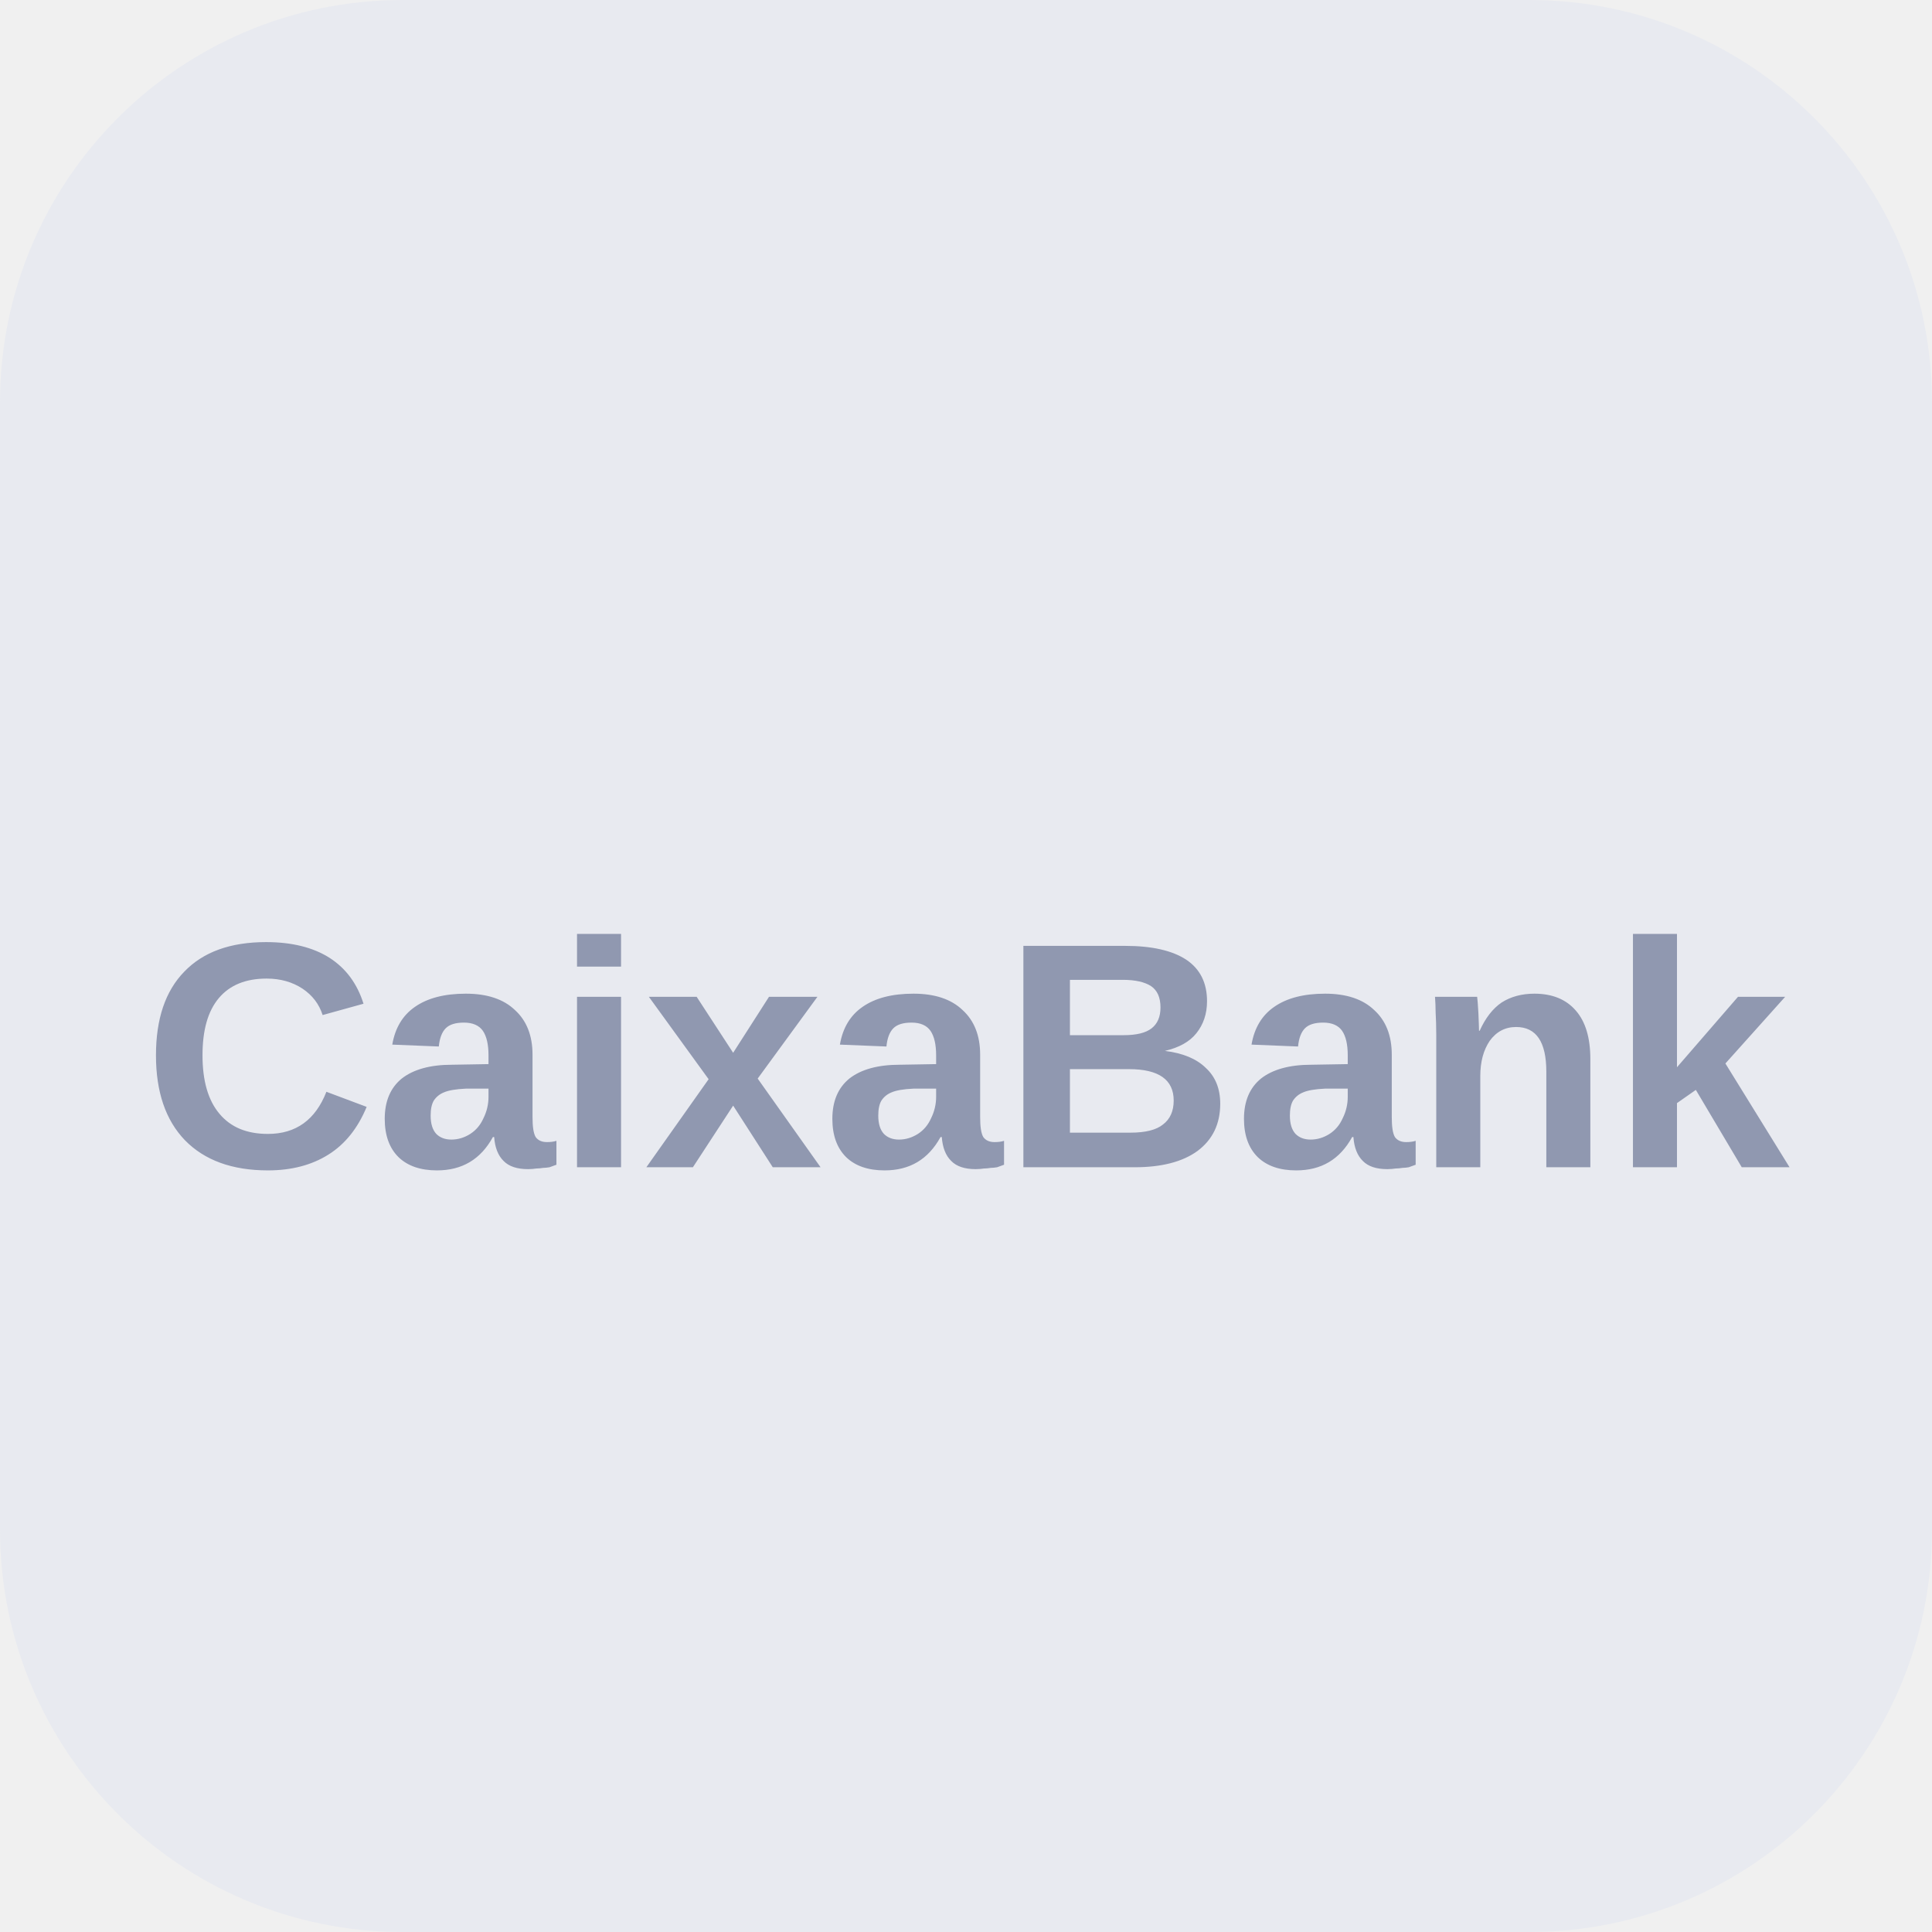
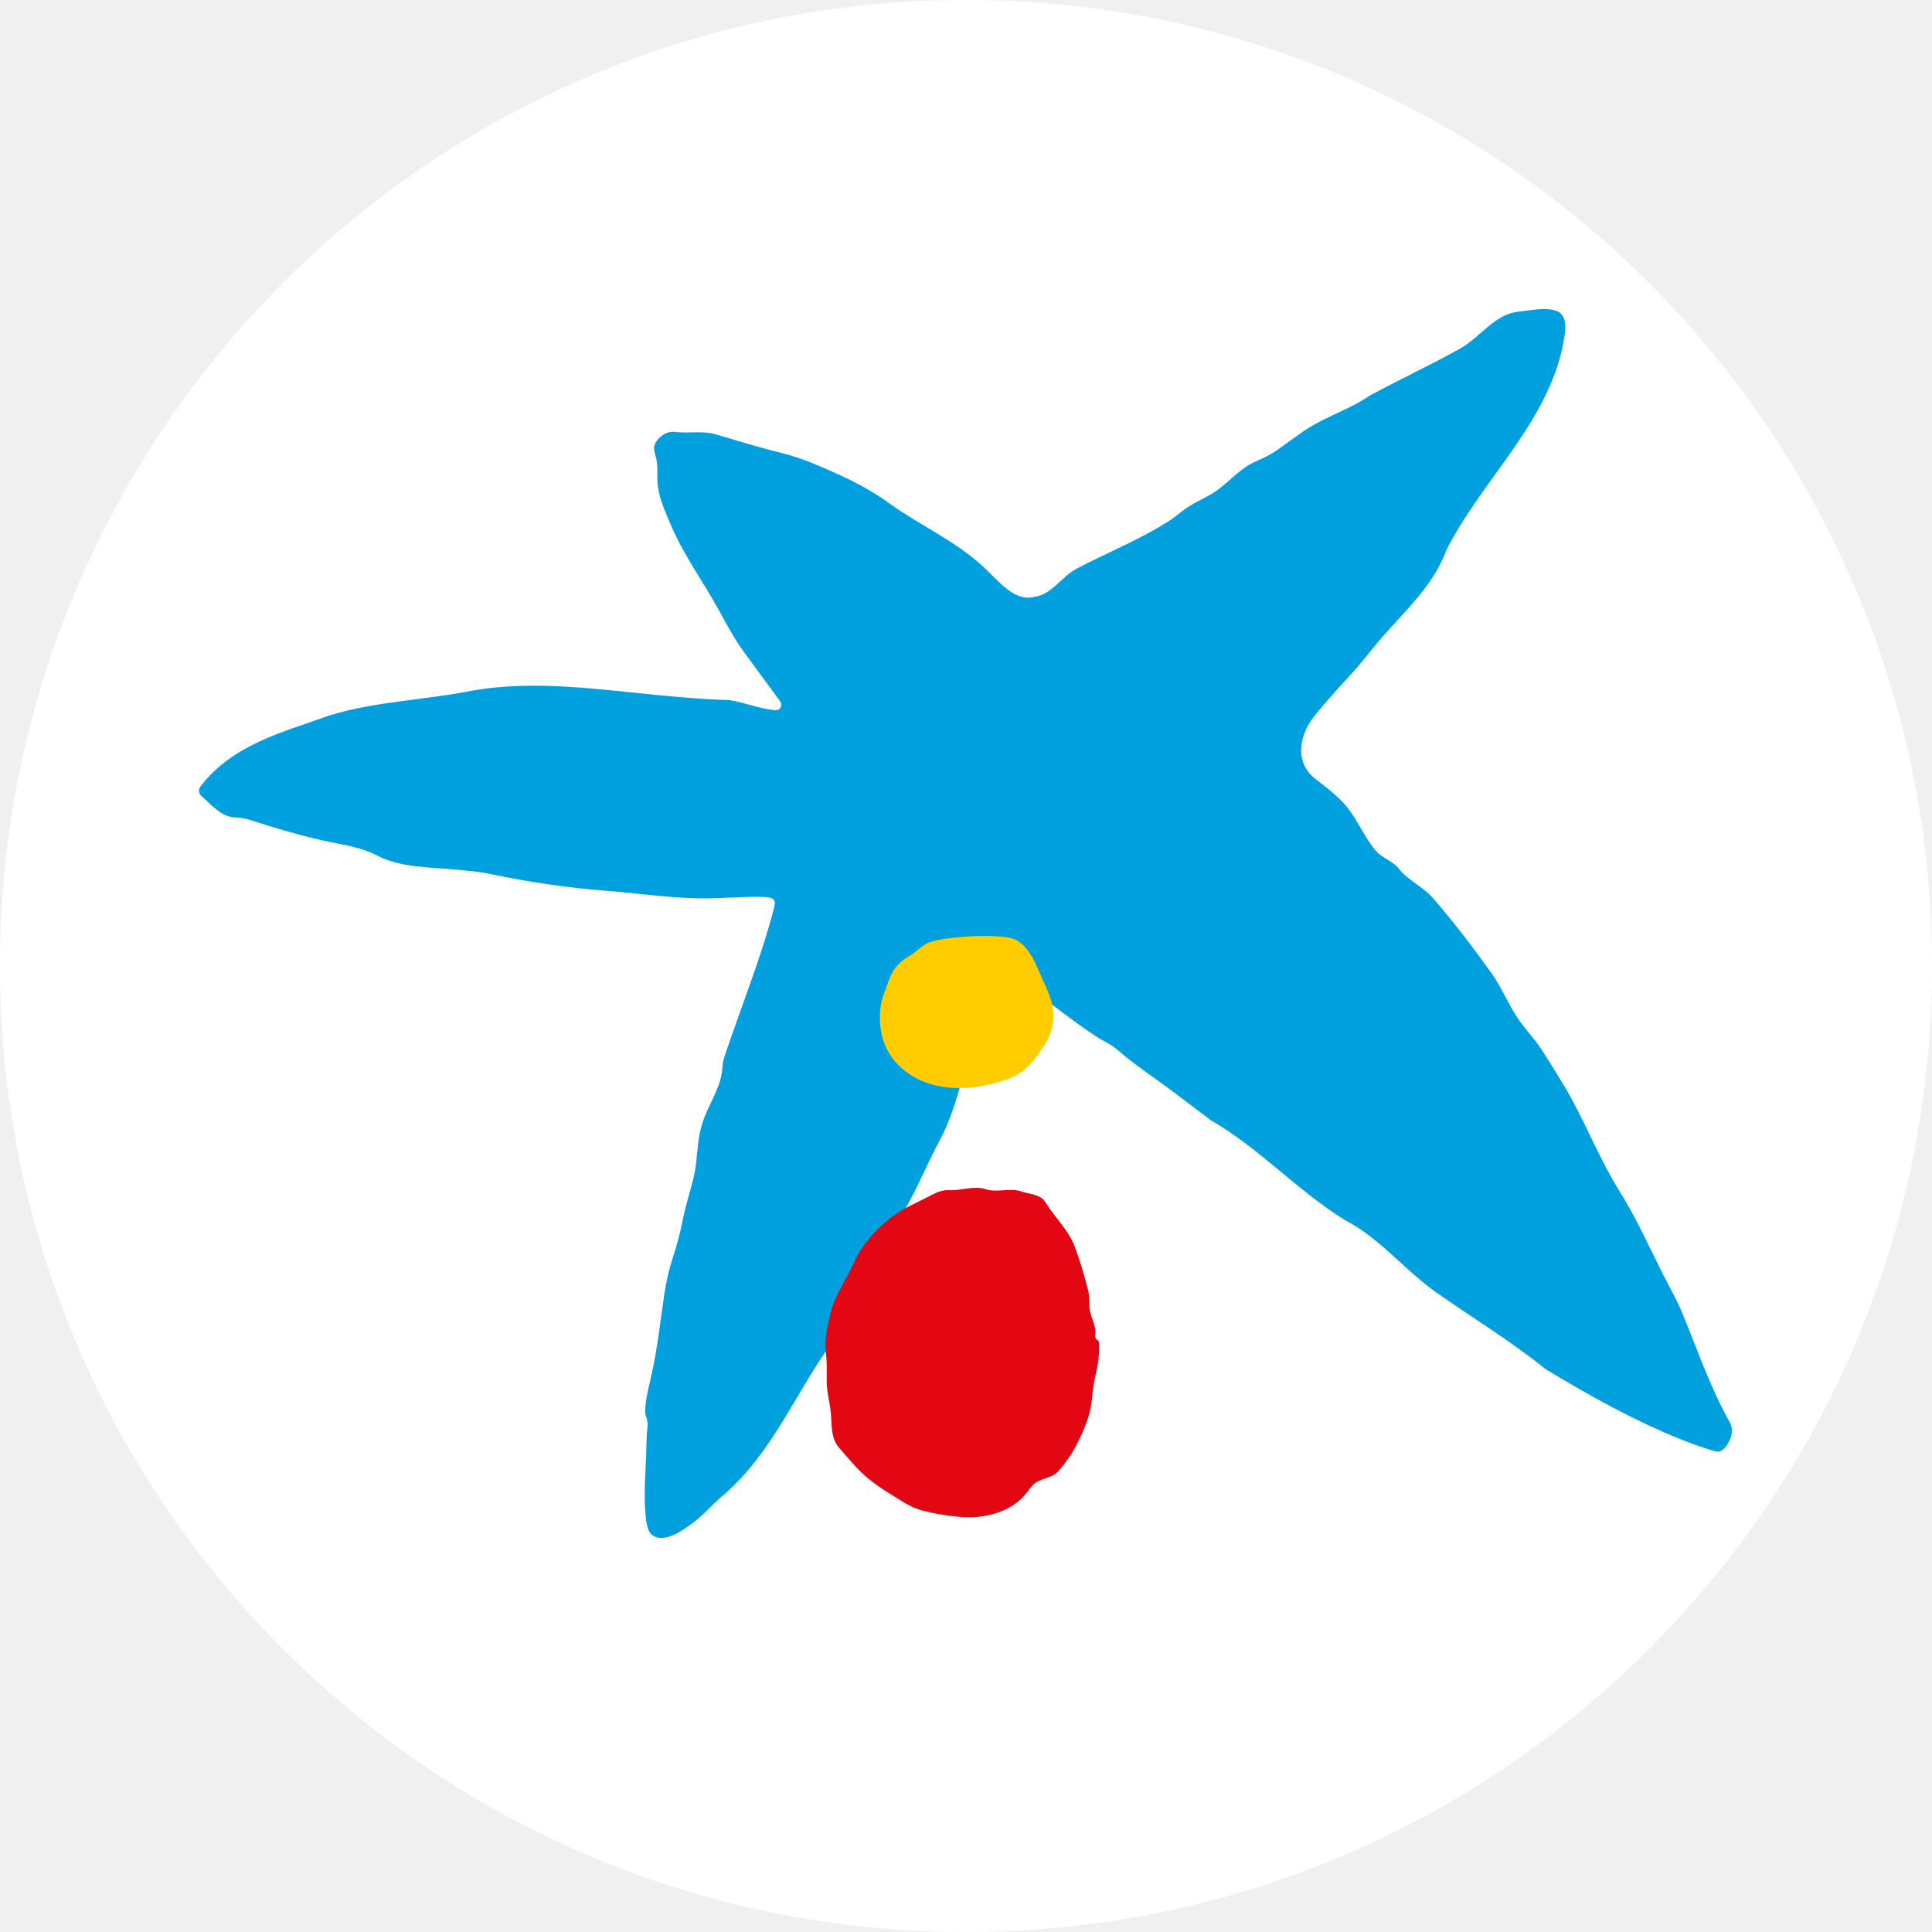
- <svg xmlns="http://www.w3.org/2000/svg" width="48" height="48" viewBox="0 0 48 48">
-   <rect width="48" height="48" rx="10" fill="#e8eaf0" />
-   <text x="24" y="29" font-family="Arial,sans-serif" font-size="8" font-weight="bold" fill="#9098b0" text-anchor="middle">CaixaBank</text>
+ <svg xmlns="http://www.w3.org/2000/svg" width="48" height="48" viewBox="0 0 48 48" fill="none">
+   <g clip-path="url(#clip0_30732_10785)">
+     <rect width="48" height="48" rx="24" fill="white" />
+     <path d="M38.685 7.731C38.888 7.807 38.908 8.072 38.879 8.286C38.6 10.369 36.874 11.834 35.943 13.646C35.584 14.639 34.777 15.276 34.108 16.106C33.914 16.348 33.719 16.59 33.507 16.817C33.223 17.12 32.945 17.436 32.68 17.758C32.252 18.278 32.16 18.963 32.699 19.367C32.92 19.532 33.146 19.711 33.339 19.908C33.692 20.269 33.855 20.744 34.174 21.129C34.33 21.318 34.599 21.385 34.749 21.578C34.973 21.864 35.361 22.035 35.599 22.309C36.123 22.913 36.591 23.531 37.049 24.168C37.314 24.535 37.478 24.969 37.737 25.341C37.912 25.592 38.131 25.813 38.297 26.071C38.478 26.349 38.65 26.631 38.824 26.915C39.345 27.768 39.703 28.744 40.234 29.591C40.639 30.237 40.966 30.959 41.306 31.64C41.46 31.951 41.64 32.251 41.774 32.571C42.166 33.511 42.485 34.469 42.989 35.361C43.063 35.519 43.026 35.676 42.956 35.816C42.886 35.956 42.767 36.103 42.617 36.059C42.324 35.972 42.021 35.865 41.738 35.751C40.586 35.287 39.478 34.669 38.395 34.013C37.525 33.31 36.592 32.749 35.69 32.115C34.905 31.563 34.273 30.752 33.418 30.316C32.228 29.577 31.284 28.524 30.084 27.833C29.769 27.592 29.454 27.358 29.138 27.119C28.683 26.773 28.192 26.462 27.764 26.083C27.607 25.944 27.397 25.859 27.222 25.744C26.545 25.297 25.905 24.751 25.222 24.314C25.026 24.189 24.886 24.29 24.804 24.508C24.792 24.538 24.771 24.561 24.749 24.584C24.606 24.734 24.508 24.903 24.435 25.081C24.009 26.125 23.875 27.335 23.348 28.33C23.306 28.407 23.266 28.485 23.226 28.562C23.023 28.96 22.849 29.374 22.637 29.767C22.011 30.923 21.433 32.095 20.764 33.227C19.782 34.529 19.228 36.083 17.932 37.182C17.775 37.316 17.628 37.463 17.481 37.608C17.321 37.763 17.152 37.886 16.974 38.004C16.74 38.159 16.389 38.312 16.184 38.12C16.119 38.06 16.095 37.966 16.073 37.88C16.065 37.851 16.06 37.822 16.056 37.792C15.973 37.199 16.05 36.486 16.061 35.887C16.063 35.753 16.067 35.618 16.084 35.483C16.095 35.391 16.089 35.297 16.057 35.21C16.036 35.151 16.025 35.088 16.029 35.024C16.049 34.703 16.133 34.404 16.199 34.102C16.339 33.46 16.411 32.783 16.508 32.133C16.555 31.824 16.627 31.515 16.725 31.218C16.823 30.918 16.903 30.613 16.963 30.303C17.036 29.932 17.161 29.57 17.245 29.201C17.263 29.12 17.278 29.038 17.288 28.955C17.33 28.599 17.344 28.231 17.455 27.89C17.473 27.836 17.492 27.782 17.513 27.729C17.678 27.32 17.927 26.953 17.948 26.513C17.953 26.414 17.978 26.312 18.01 26.218C18.423 24.991 18.909 23.801 19.233 22.547C19.252 22.475 19.269 22.384 19.21 22.339C19.145 22.29 19.061 22.288 18.98 22.285C18.535 22.272 18.103 22.307 17.678 22.318C16.819 22.339 15.958 22.202 15.101 22.135C14.1 22.057 13.105 21.912 12.122 21.701C11.89 21.654 11.64 21.637 11.389 21.611C10.701 21.54 9.939 21.57 9.333 21.236C8.993 21.068 8.613 21.001 8.235 20.926C7.554 20.791 6.855 20.576 6.194 20.366C6.16 20.356 6.126 20.346 6.091 20.337C5.98 20.31 5.863 20.319 5.75 20.298C5.449 20.241 5.244 19.984 5.011 19.784C4.97 19.749 4.945 19.699 4.945 19.645C4.945 19.607 4.957 19.571 4.98 19.541C5.786 18.486 7.045 18.188 8.181 17.777C9.318 17.423 10.583 17.393 11.768 17.152C13.294 16.893 14.87 17.129 16.41 17.276C16.975 17.329 17.539 17.378 18.109 17.393C18.508 17.449 18.879 17.619 19.272 17.644C19.353 17.65 19.416 17.578 19.41 17.497C19.408 17.47 19.398 17.444 19.382 17.423L18.506 16.23C18.262 15.898 18.063 15.534 17.866 15.171C17.483 14.469 16.998 13.811 16.685 13.083C16.518 12.694 16.325 12.287 16.331 11.863C16.334 11.703 16.341 11.54 16.304 11.39C16.274 11.266 16.217 11.138 16.274 11.025C16.365 10.847 16.547 10.716 16.746 10.729C16.776 10.731 16.806 10.734 16.836 10.737C17.136 10.763 17.46 10.704 17.751 10.784C18.254 10.925 18.742 11.085 19.246 11.21C19.532 11.281 19.815 11.359 20.088 11.469C20.802 11.757 21.513 12.072 22.145 12.541C22.886 13.067 23.747 13.446 24.438 14.088C24.825 14.448 25.2 14.96 25.711 14.827C26.127 14.773 26.373 14.328 26.743 14.132C27.495 13.733 28.291 13.421 29.023 12.957C29.203 12.843 29.36 12.695 29.54 12.581C29.725 12.463 29.931 12.376 30.114 12.264C30.481 12.042 30.771 11.66 31.161 11.482C31.359 11.391 31.557 11.307 31.733 11.179C31.954 11.02 32.175 10.858 32.4 10.704C32.907 10.358 33.519 10.18 34.026 9.832C34.772 9.425 35.545 9.071 36.283 8.656C36.76 8.387 37.112 7.847 37.651 7.755C37.724 7.743 37.798 7.734 37.873 7.725C38.144 7.693 38.429 7.636 38.685 7.731Z" fill="#00A0DF" />
+     <path d="M24.507 29.551C24.789 29.633 25.102 29.505 25.379 29.602C25.584 29.674 25.826 29.668 25.954 29.842C25.97 29.863 25.985 29.885 25.999 29.908C26.22 30.259 26.55 30.572 26.697 30.96C26.832 31.316 26.939 31.684 27.033 32.052C27.072 32.204 27.052 32.366 27.072 32.522C27.101 32.751 27.246 32.933 27.208 33.169C27.2 33.214 27.218 33.263 27.258 33.285C27.287 33.302 27.306 33.332 27.307 33.365C27.315 33.619 27.289 33.872 27.229 34.118C27.175 34.337 27.147 34.564 27.125 34.79C27.086 35.186 26.923 35.546 26.744 35.902C26.627 36.134 26.463 36.358 26.292 36.554C26.131 36.739 25.834 36.717 25.666 36.894C25.609 36.954 25.558 37.02 25.508 37.087C25.164 37.546 24.502 37.73 23.93 37.692C23.893 37.69 23.855 37.687 23.818 37.684C23.518 37.66 23.206 37.604 22.915 37.529C22.616 37.453 22.358 37.261 22.094 37.102C21.932 37.005 21.776 36.893 21.623 36.775C21.329 36.547 21.087 36.244 20.843 35.964C20.614 35.701 20.68 35.327 20.628 34.981C20.606 34.834 20.572 34.687 20.554 34.54C20.52 34.257 20.558 33.968 20.526 33.685L20.525 33.675C20.498 33.432 20.511 33.187 20.562 32.949L20.623 32.668C20.724 32.202 21.045 31.768 21.236 31.331C21.412 30.926 21.741 30.581 22.078 30.297C22.389 30.035 22.783 29.883 23.143 29.691C23.279 29.619 23.424 29.561 23.578 29.569C23.884 29.587 24.187 29.451 24.48 29.543C24.489 29.546 24.498 29.548 24.507 29.551Z" fill="#E30613" />
+     <path d="M25.164 23.32C25.467 23.421 25.65 23.759 25.779 24.052C25.791 24.079 25.803 24.107 25.814 24.135C25.942 24.434 26.111 24.736 26.158 25.057C26.204 25.375 26.13 25.698 25.949 25.963L25.791 26.193C25.607 26.463 25.361 26.693 25.054 26.805C24.184 27.123 23.103 27.173 22.384 26.524C21.953 26.134 21.809 25.589 21.875 25.031C21.89 24.905 21.927 24.782 21.971 24.663L22.102 24.308C22.192 24.063 22.366 23.877 22.595 23.75C22.77 23.653 22.903 23.479 23.092 23.413C23.305 23.339 23.536 23.312 23.769 23.289C24.154 23.25 24.556 23.238 24.941 23.276C25.019 23.284 25.094 23.297 25.164 23.32Z" fill="#FFCC00" />
+   </g>
+   <defs>
+     <clipPath id="clip0_30732_10785">
+       <rect width="48" height="48" fill="white" />
+     </clipPath>
+   </defs>
</svg>
